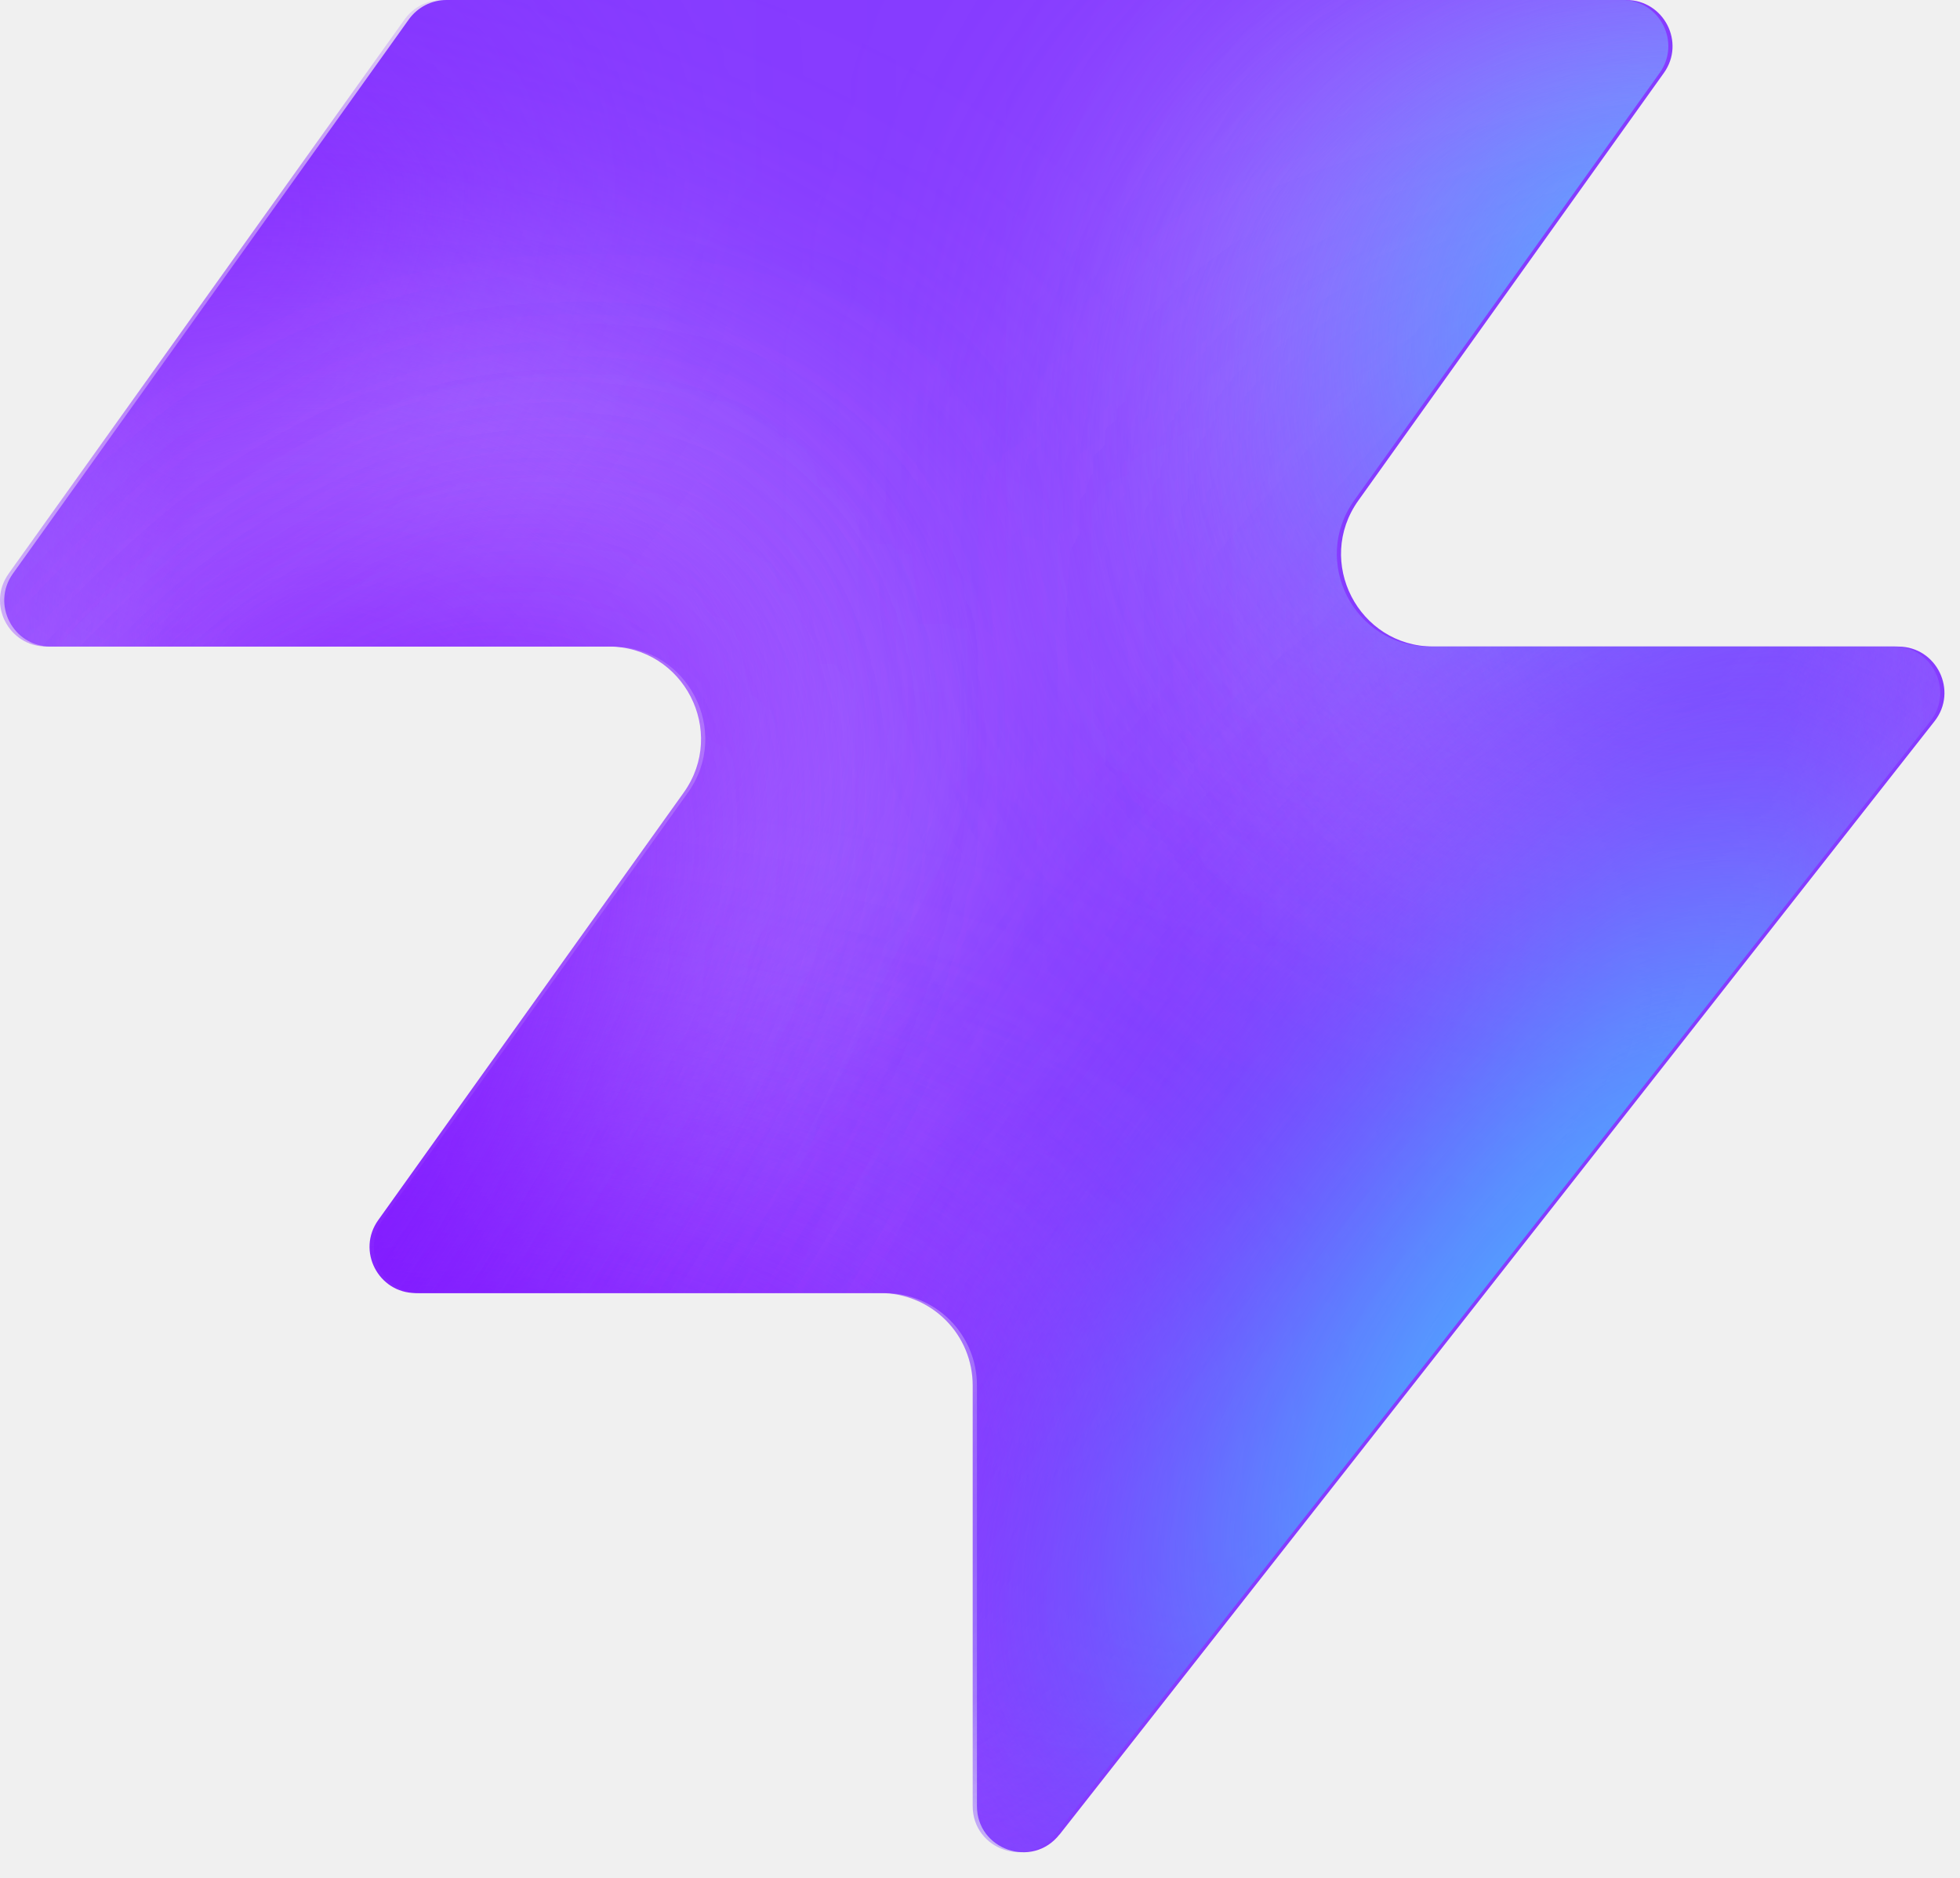
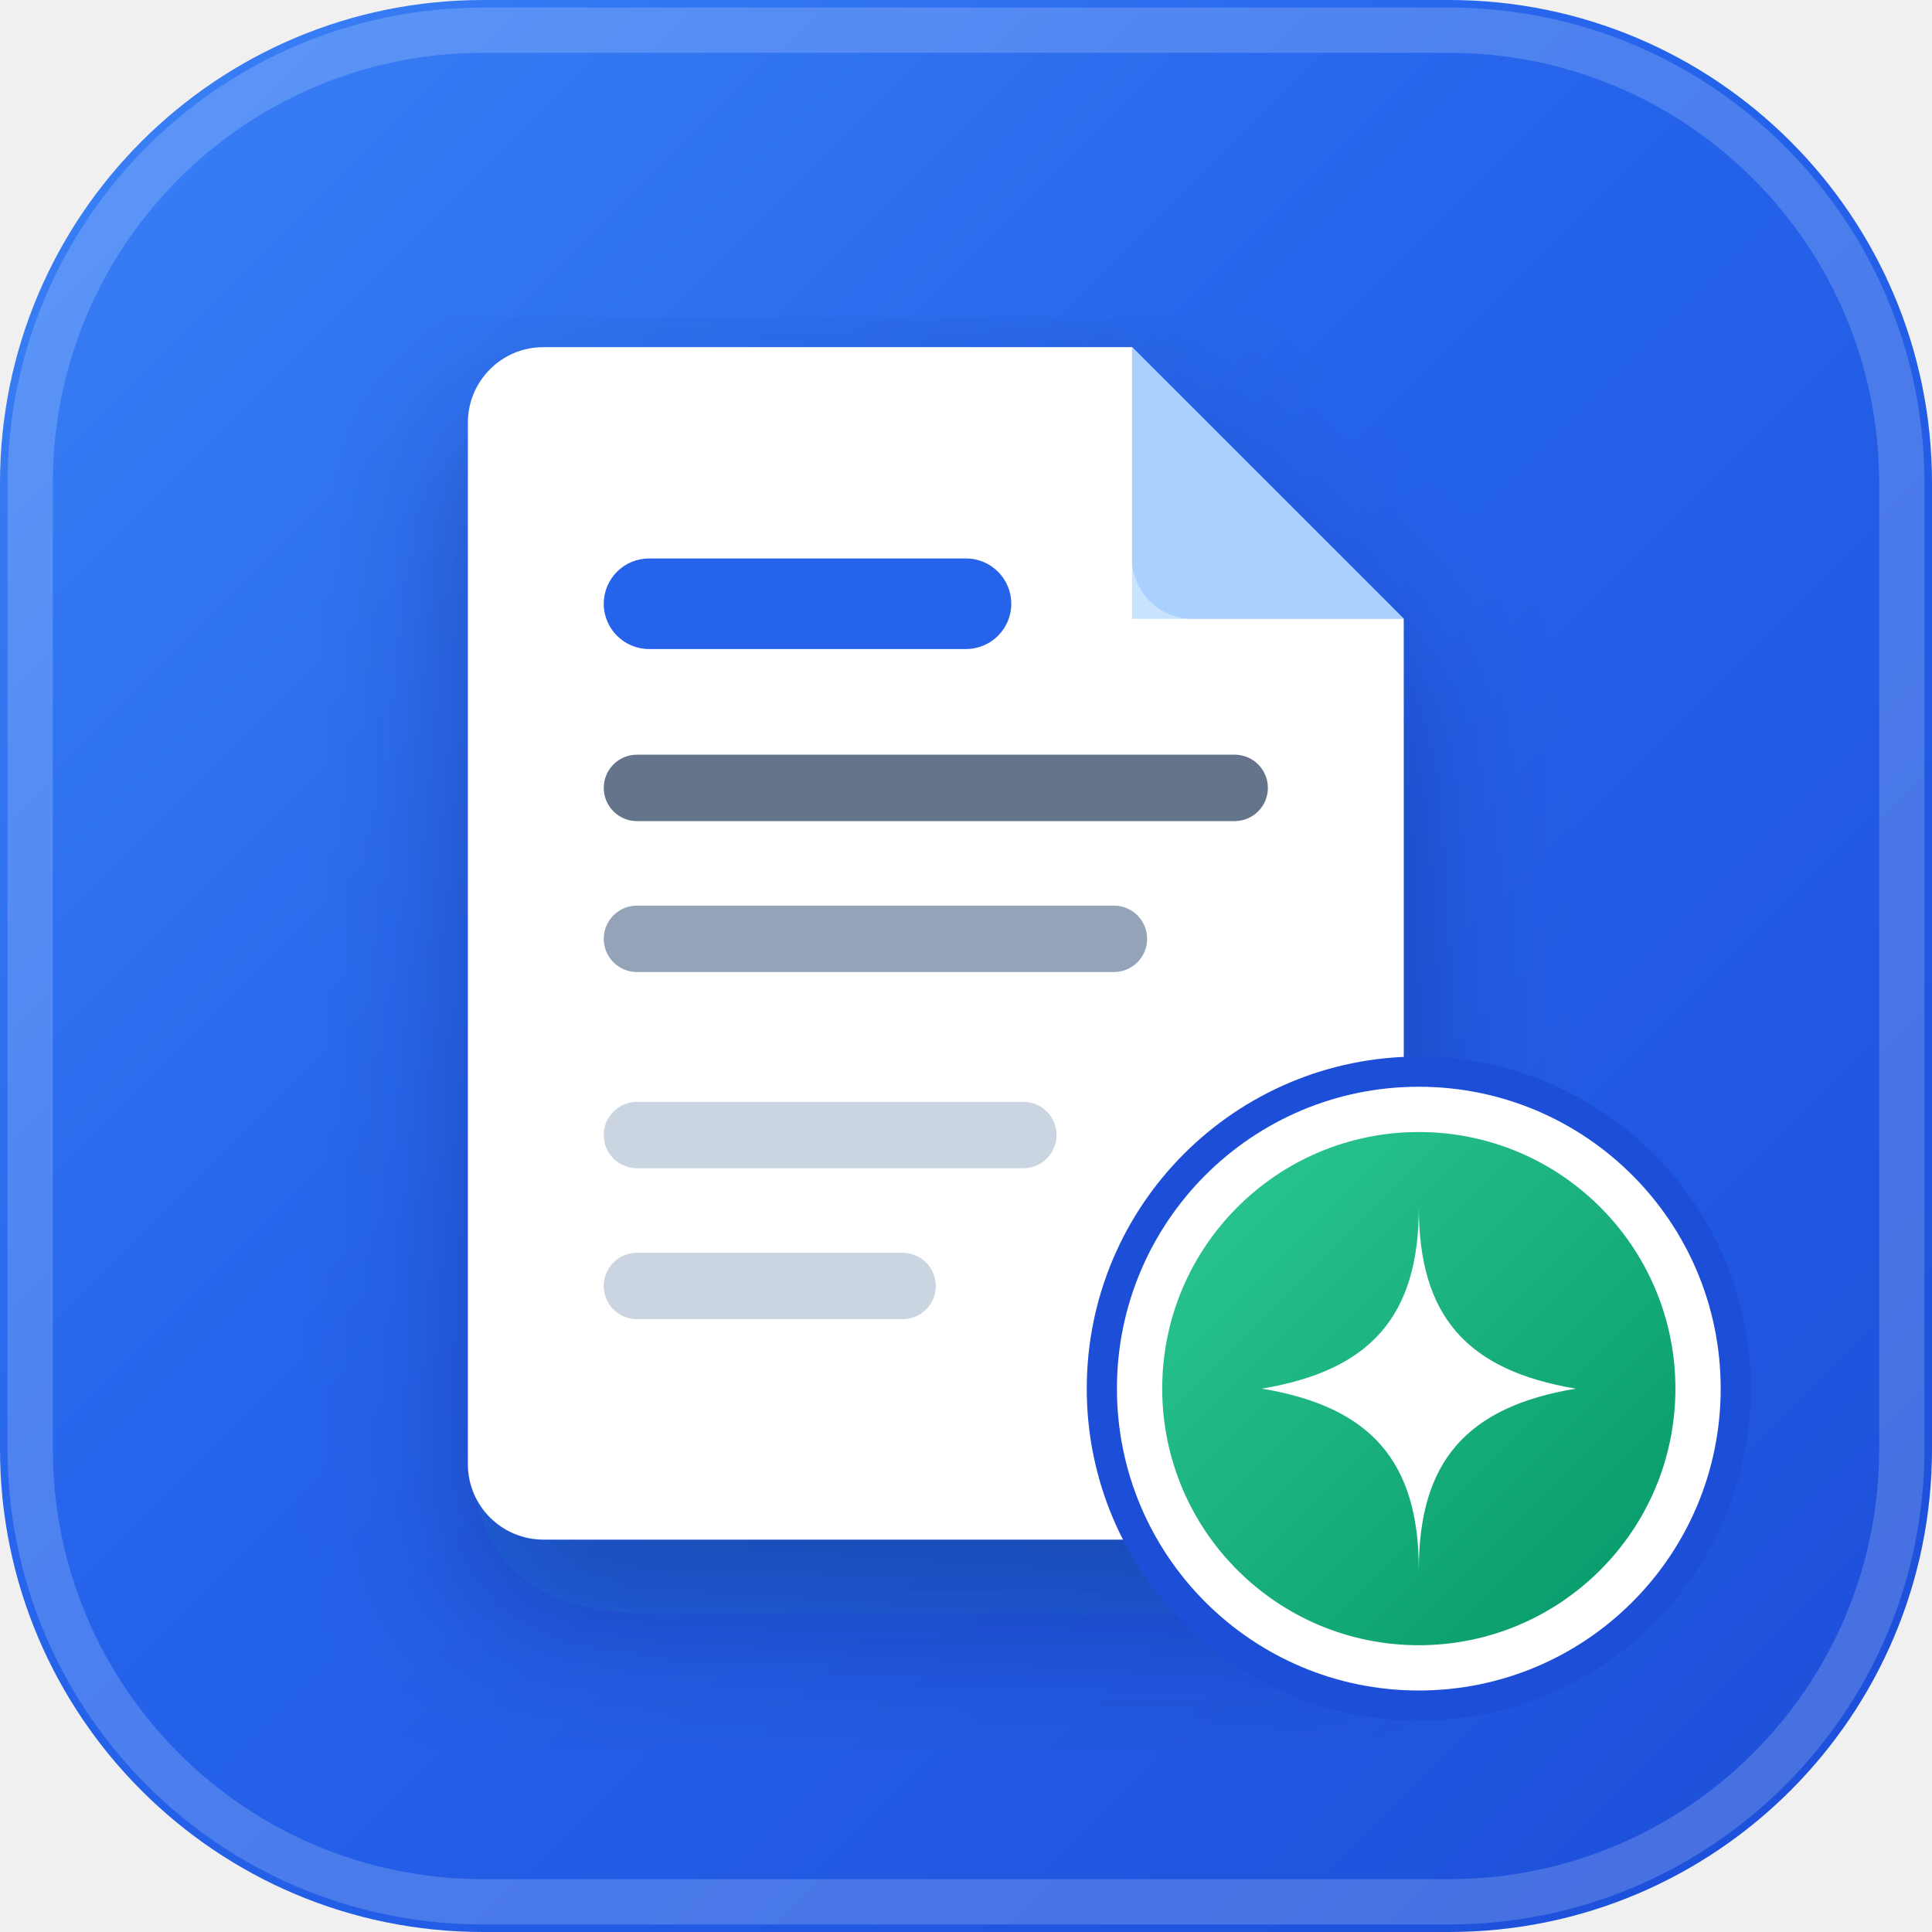
- <svg xmlns="http://www.w3.org/2000/svg" width="48" height="46" fill="none" viewBox="0 0 48 46">
-   <path fill="#863bff" d="M25.946 44.938c-.664.845-2.021.375-2.021-.698V33.937a2.26 2.26 0 0 0-2.262-2.262H10.287c-.92 0-1.456-1.04-.92-1.788l7.48-10.471c1.07-1.497 0-3.578-1.842-3.578H1.237c-.92 0-1.456-1.04-.92-1.788L10.013.474c.214-.297.556-.474.92-.474h28.894c.92 0 1.456 1.04.92 1.788l-7.48 10.471c-1.07 1.498 0 3.579 1.842 3.579h11.377c.943 0 1.473 1.088.89 1.83L25.947 44.94z" style="fill:#863bff;fill:color(display-p3 .525 .23 1);fill-opacity:1" />
-   <mask id="a" width="48" height="46" x="0" y="0" maskUnits="userSpaceOnUse" style="mask-type:alpha">
-     <path fill="#000" d="M25.842 44.938c-.664.844-2.021.375-2.021-.698V33.937a2.26 2.26 0 0 0-2.262-2.262H10.183c-.92 0-1.456-1.04-.92-1.788l7.48-10.471c1.07-1.498 0-3.579-1.842-3.579H1.133c-.92 0-1.456-1.04-.92-1.787L9.91.473c.214-.297.556-.474.92-.474h28.894c.92 0 1.456 1.04.92 1.788l-7.48 10.471c-1.07 1.498 0 3.578 1.842 3.578h11.377c.943 0 1.473 1.088.89 1.832L25.843 44.94z" style="fill:#000;fill-opacity:1" />
-   </mask>
-   <g mask="url(#a)">
-     <g filter="url(#b)">
-       <ellipse cx="5.508" cy="14.704" fill="#ede6ff" rx="5.508" ry="14.704" style="fill:#ede6ff;fill:color(display-p3 .927 .903 1);fill-opacity:1" transform="matrix(.00324 1 1 -.00324 -4.47 31.516)" />
-     </g>
-     <g filter="url(#c)">
-       <ellipse cx="10.399" cy="29.851" fill="#ede6ff" rx="10.399" ry="29.851" style="fill:#ede6ff;fill:color(display-p3 .927 .903 1);fill-opacity:1" transform="matrix(.00324 1 1 -.00324 -39.328 7.883)" />
-     </g>
-     <g filter="url(#d)">
-       <ellipse cx="5.508" cy="30.487" fill="#7e14ff" rx="5.508" ry="30.487" style="fill:#7e14ff;fill:color(display-p3 .492 .077 1);fill-opacity:1" transform="rotate(89.814 -25.913 -14.639)scale(1 -1)" />
-     </g>
-     <g filter="url(#e)">
-       <ellipse cx="5.508" cy="30.599" fill="#7e14ff" rx="5.508" ry="30.599" style="fill:#7e14ff;fill:color(display-p3 .492 .077 1);fill-opacity:1" transform="rotate(89.814 -32.644 -3.334)scale(1 -1)" />
-     </g>
-     <g filter="url(#f)">
-       <ellipse cx="5.508" cy="30.599" fill="#7e14ff" rx="5.508" ry="30.599" style="fill:#7e14ff;fill:color(display-p3 .492 .077 1);fill-opacity:1" transform="matrix(.00324 1 1 -.00324 -34.34 30.47)" />
-     </g>
-     <g filter="url(#g)">
-       <ellipse cx="14.072" cy="22.078" fill="#ede6ff" rx="14.072" ry="22.078" style="fill:#ede6ff;fill:color(display-p3 .927 .903 1);fill-opacity:1" transform="rotate(93.35 24.506 48.493)scale(-1 1)" />
-     </g>
-     <g filter="url(#h)">
-       <ellipse cx="3.47" cy="21.501" fill="#7e14ff" rx="3.47" ry="21.501" style="fill:#7e14ff;fill:color(display-p3 .492 .077 1);fill-opacity:1" transform="rotate(89.009 28.708 47.59)scale(-1 1)" />
-     </g>
-     <g filter="url(#i)">
-       <ellipse cx="3.47" cy="21.501" fill="#7e14ff" rx="3.47" ry="21.501" style="fill:#7e14ff;fill:color(display-p3 .492 .077 1);fill-opacity:1" transform="rotate(89.009 28.708 47.59)scale(-1 1)" />
-     </g>
-     <g filter="url(#j)">
-       <ellipse cx=".387" cy="8.972" fill="#7e14ff" rx="4.407" ry="29.108" style="fill:#7e14ff;fill:color(display-p3 .492 .077 1);fill-opacity:1" transform="rotate(39.51 .387 8.972)" />
-     </g>
-     <g filter="url(#k)">
-       <ellipse cx="47.523" cy="-6.092" fill="#7e14ff" rx="4.407" ry="29.108" style="fill:#7e14ff;fill:color(display-p3 .492 .077 1);fill-opacity:1" transform="rotate(37.892 47.523 -6.092)" />
-     </g>
-     <g filter="url(#l)">
-       <ellipse cx="41.412" cy="6.333" fill="#47bfff" rx="5.971" ry="9.665" style="fill:#47bfff;fill:color(display-p3 .28 .748 1);fill-opacity:1" transform="rotate(37.892 41.412 6.333)" />
-     </g>
-     <g filter="url(#m)">
-       <ellipse cx="-1.879" cy="38.332" fill="#7e14ff" rx="4.407" ry="29.108" style="fill:#7e14ff;fill:color(display-p3 .492 .077 1);fill-opacity:1" transform="rotate(37.892 -1.88 38.332)" />
-     </g>
-     <g filter="url(#n)">
-       <ellipse cx="-1.879" cy="38.332" fill="#7e14ff" rx="4.407" ry="29.108" style="fill:#7e14ff;fill:color(display-p3 .492 .077 1);fill-opacity:1" transform="rotate(37.892 -1.88 38.332)" />
-     </g>
-     <g filter="url(#o)">
-       <ellipse cx="35.651" cy="29.907" fill="#7e14ff" rx="4.407" ry="29.108" style="fill:#7e14ff;fill:color(display-p3 .492 .077 1);fill-opacity:1" transform="rotate(37.892 35.651 29.907)" />
-     </g>
-     <g filter="url(#p)">
-       <ellipse cx="38.418" cy="32.4" fill="#47bfff" rx="5.971" ry="15.297" style="fill:#47bfff;fill:color(display-p3 .28 .748 1);fill-opacity:1" transform="rotate(37.892 38.418 32.4)" />
-     </g>
-   </g>
+ <svg xmlns="http://www.w3.org/2000/svg" viewBox="0 0 64 64" fill="none">
  <defs>
-     <filter id="b" width="60.045" height="41.654" x="-19.77" y="16.149" color-interpolation-filters="sRGB" filterUnits="userSpaceOnUse">
-       <feFlood flood-opacity="0" result="BackgroundImageFix" />
-       <feBlend in="SourceGraphic" in2="BackgroundImageFix" result="shape" />
-       <feGaussianBlur result="effect1_foregroundBlur_2002_17158" stdDeviation="7.659" />
-     </filter>
-     <filter id="c" width="90.34" height="51.437" x="-54.613" y="-7.533" color-interpolation-filters="sRGB" filterUnits="userSpaceOnUse">
-       <feFlood flood-opacity="0" result="BackgroundImageFix" />
-       <feBlend in="SourceGraphic" in2="BackgroundImageFix" result="shape" />
-       <feGaussianBlur result="effect1_foregroundBlur_2002_17158" stdDeviation="7.659" />
-     </filter>
-     <filter id="d" width="79.355" height="29.4" x="-49.64" y="2.03" color-interpolation-filters="sRGB" filterUnits="userSpaceOnUse">
-       <feFlood flood-opacity="0" result="BackgroundImageFix" />
-       <feBlend in="SourceGraphic" in2="BackgroundImageFix" result="shape" />
-       <feGaussianBlur result="effect1_foregroundBlur_2002_17158" stdDeviation="4.596" />
-     </filter>
-     <filter id="e" width="79.579" height="29.4" x="-45.045" y="20.029" color-interpolation-filters="sRGB" filterUnits="userSpaceOnUse">
-       <feFlood flood-opacity="0" result="BackgroundImageFix" />
-       <feBlend in="SourceGraphic" in2="BackgroundImageFix" result="shape" />
-       <feGaussianBlur result="effect1_foregroundBlur_2002_17158" stdDeviation="4.596" />
-     </filter>
-     <filter id="f" width="79.579" height="29.4" x="-43.513" y="21.178" color-interpolation-filters="sRGB" filterUnits="userSpaceOnUse">
-       <feFlood flood-opacity="0" result="BackgroundImageFix" />
-       <feBlend in="SourceGraphic" in2="BackgroundImageFix" result="shape" />
-       <feGaussianBlur result="effect1_foregroundBlur_2002_17158" stdDeviation="4.596" />
-     </filter>
-     <filter id="g" width="74.749" height="58.852" x="15.756" y="-17.901" color-interpolation-filters="sRGB" filterUnits="userSpaceOnUse">
-       <feFlood flood-opacity="0" result="BackgroundImageFix" />
-       <feBlend in="SourceGraphic" in2="BackgroundImageFix" result="shape" />
-       <feGaussianBlur result="effect1_foregroundBlur_2002_17158" stdDeviation="7.659" />
-     </filter>
-     <filter id="h" width="61.377" height="25.362" x="23.548" y="2.284" color-interpolation-filters="sRGB" filterUnits="userSpaceOnUse">
-       <feFlood flood-opacity="0" result="BackgroundImageFix" />
-       <feBlend in="SourceGraphic" in2="BackgroundImageFix" result="shape" />
-       <feGaussianBlur result="effect1_foregroundBlur_2002_17158" stdDeviation="4.596" />
-     </filter>
-     <filter id="i" width="61.377" height="25.362" x="23.548" y="2.284" color-interpolation-filters="sRGB" filterUnits="userSpaceOnUse">
-       <feFlood flood-opacity="0" result="BackgroundImageFix" />
-       <feBlend in="SourceGraphic" in2="BackgroundImageFix" result="shape" />
-       <feGaussianBlur result="effect1_foregroundBlur_2002_17158" stdDeviation="4.596" />
-     </filter>
-     <filter id="j" width="56.045" height="63.649" x="-27.636" y="-22.853" color-interpolation-filters="sRGB" filterUnits="userSpaceOnUse">
-       <feFlood flood-opacity="0" result="BackgroundImageFix" />
-       <feBlend in="SourceGraphic" in2="BackgroundImageFix" result="shape" />
-       <feGaussianBlur result="effect1_foregroundBlur_2002_17158" stdDeviation="4.596" />
-     </filter>
-     <filter id="k" width="54.814" height="64.646" x="20.116" y="-38.415" color-interpolation-filters="sRGB" filterUnits="userSpaceOnUse">
-       <feFlood flood-opacity="0" result="BackgroundImageFix" />
-       <feBlend in="SourceGraphic" in2="BackgroundImageFix" result="shape" />
-       <feGaussianBlur result="effect1_foregroundBlur_2002_17158" stdDeviation="4.596" />
-     </filter>
-     <filter id="l" width="33.541" height="35.313" x="24.641" y="-11.323" color-interpolation-filters="sRGB" filterUnits="userSpaceOnUse">
-       <feFlood flood-opacity="0" result="BackgroundImageFix" />
-       <feBlend in="SourceGraphic" in2="BackgroundImageFix" result="shape" />
-       <feGaussianBlur result="effect1_foregroundBlur_2002_17158" stdDeviation="4.596" />
-     </filter>
-     <filter id="m" width="54.814" height="64.646" x="-29.286" y="6.009" color-interpolation-filters="sRGB" filterUnits="userSpaceOnUse">
-       <feFlood flood-opacity="0" result="BackgroundImageFix" />
-       <feBlend in="SourceGraphic" in2="BackgroundImageFix" result="shape" />
-       <feGaussianBlur result="effect1_foregroundBlur_2002_17158" stdDeviation="4.596" />
-     </filter>
-     <filter id="n" width="54.814" height="64.646" x="-29.286" y="6.009" color-interpolation-filters="sRGB" filterUnits="userSpaceOnUse">
-       <feFlood flood-opacity="0" result="BackgroundImageFix" />
-       <feBlend in="SourceGraphic" in2="BackgroundImageFix" result="shape" />
-       <feGaussianBlur result="effect1_foregroundBlur_2002_17158" stdDeviation="4.596" />
-     </filter>
-     <filter id="o" width="54.814" height="64.646" x="8.244" y="-2.416" color-interpolation-filters="sRGB" filterUnits="userSpaceOnUse">
-       <feFlood flood-opacity="0" result="BackgroundImageFix" />
-       <feBlend in="SourceGraphic" in2="BackgroundImageFix" result="shape" />
-       <feGaussianBlur result="effect1_foregroundBlur_2002_17158" stdDeviation="4.596" />
-     </filter>
-     <filter id="p" width="39.409" height="43.623" x="18.713" y="10.588" color-interpolation-filters="sRGB" filterUnits="userSpaceOnUse">
-       <feFlood flood-opacity="0" result="BackgroundImageFix" />
-       <feBlend in="SourceGraphic" in2="BackgroundImageFix" result="shape" />
-       <feGaussianBlur result="effect1_foregroundBlur_2002_17158" stdDeviation="4.596" />
+     <linearGradient id="resumintBg" x1="0" y1="0" x2="64" y2="64" gradientUnits="userSpaceOnUse">
+       <stop offset="0%" stop-color="#3B82F6" />
+       <stop offset="45%" stop-color="#2563EB" />
+       <stop offset="100%" stop-color="#1D4ED8" />
+     </linearGradient>
+     <linearGradient id="mintBadge" x1="36" y1="34" x2="56" y2="54" gradientUnits="userSpaceOnUse">
+       <stop offset="0%" stop-color="#34D399" />
+       <stop offset="100%" stop-color="#059669" />
+     </linearGradient>
+     <filter id="paperShadow" x="10" y="8" width="44" height="50" filterUnits="userSpaceOnUse" color-interpolation-filters="sRGB">
+       <feDropShadow dx="0" dy="2.5" stdDeviation="2.5" flood-color="#091E42" flood-opacity="0.3" />
    </filter>
  </defs>
+   <rect width="64" height="64" rx="16" fill="url(#resumintBg)" />
+   <rect x="1" y="1" width="62" height="62" rx="15" stroke="#FFFFFF" stroke-opacity="0.18" stroke-width="1.5" />
+   <g filter="url(#paperShadow)">
+     <path d="M18 11.5 C 16.62 11.5, 15.5 12.62, 15.5 14 L 15.5 48.5 C 15.5 49.88, 16.62 51, 18 51 L 44 51 C 45.38 51, 46.5 49.88, 46.5 48.5 L 46.5 20.5 L 37.5 11.5 Z" fill="#FFFFFF" />
+     <path d="M37.5 11.5 L 37.5 18.5 C 37.5 19.6, 38.4 20.5, 39.5 20.5 L 46.5 20.5 Z" fill="#BFDBFE" />
+     <path d="M37.5 20.5 L 46.5 20.5 L 37.5 11.5 Z" fill="#93C5FD" opacity="0.5" />
+   </g>
+   <rect x="20" y="18.5" width="13.5" height="3" rx="1.5" fill="#2563EB" />
+   <rect x="20" y="25" width="22" height="2.2" rx="1.1" fill="#64748B" />
+   <rect x="20" y="30" width="18" height="2.2" rx="1.1" fill="#94A3B8" />
+   <rect x="20" y="36.5" width="15" height="2.2" rx="1.1" fill="#CBD5E1" />
+   <rect x="20" y="41.5" width="11" height="2.2" rx="1.1" fill="#CBD5E1" />
+   <g>
+     <circle cx="47" cy="46" r="11" fill="#1D4ED8" />
+     <circle cx="47" cy="46" r="10" fill="#FFFFFF" />
+     <circle cx="47" cy="46" r="8.5" fill="url(#mintBadge)" />
+     <path d="M47 40 C 47 43.6, 48.6 45.4, 52.2 46 C 48.6 46.6, 47 48.4, 47 52 C 47 48.4, 45.4 46.6, 41.8 46 C 45.4 45.4, 47 43.6, 47 40 Z" fill="#FFFFFF" />
+   </g>
</svg>
